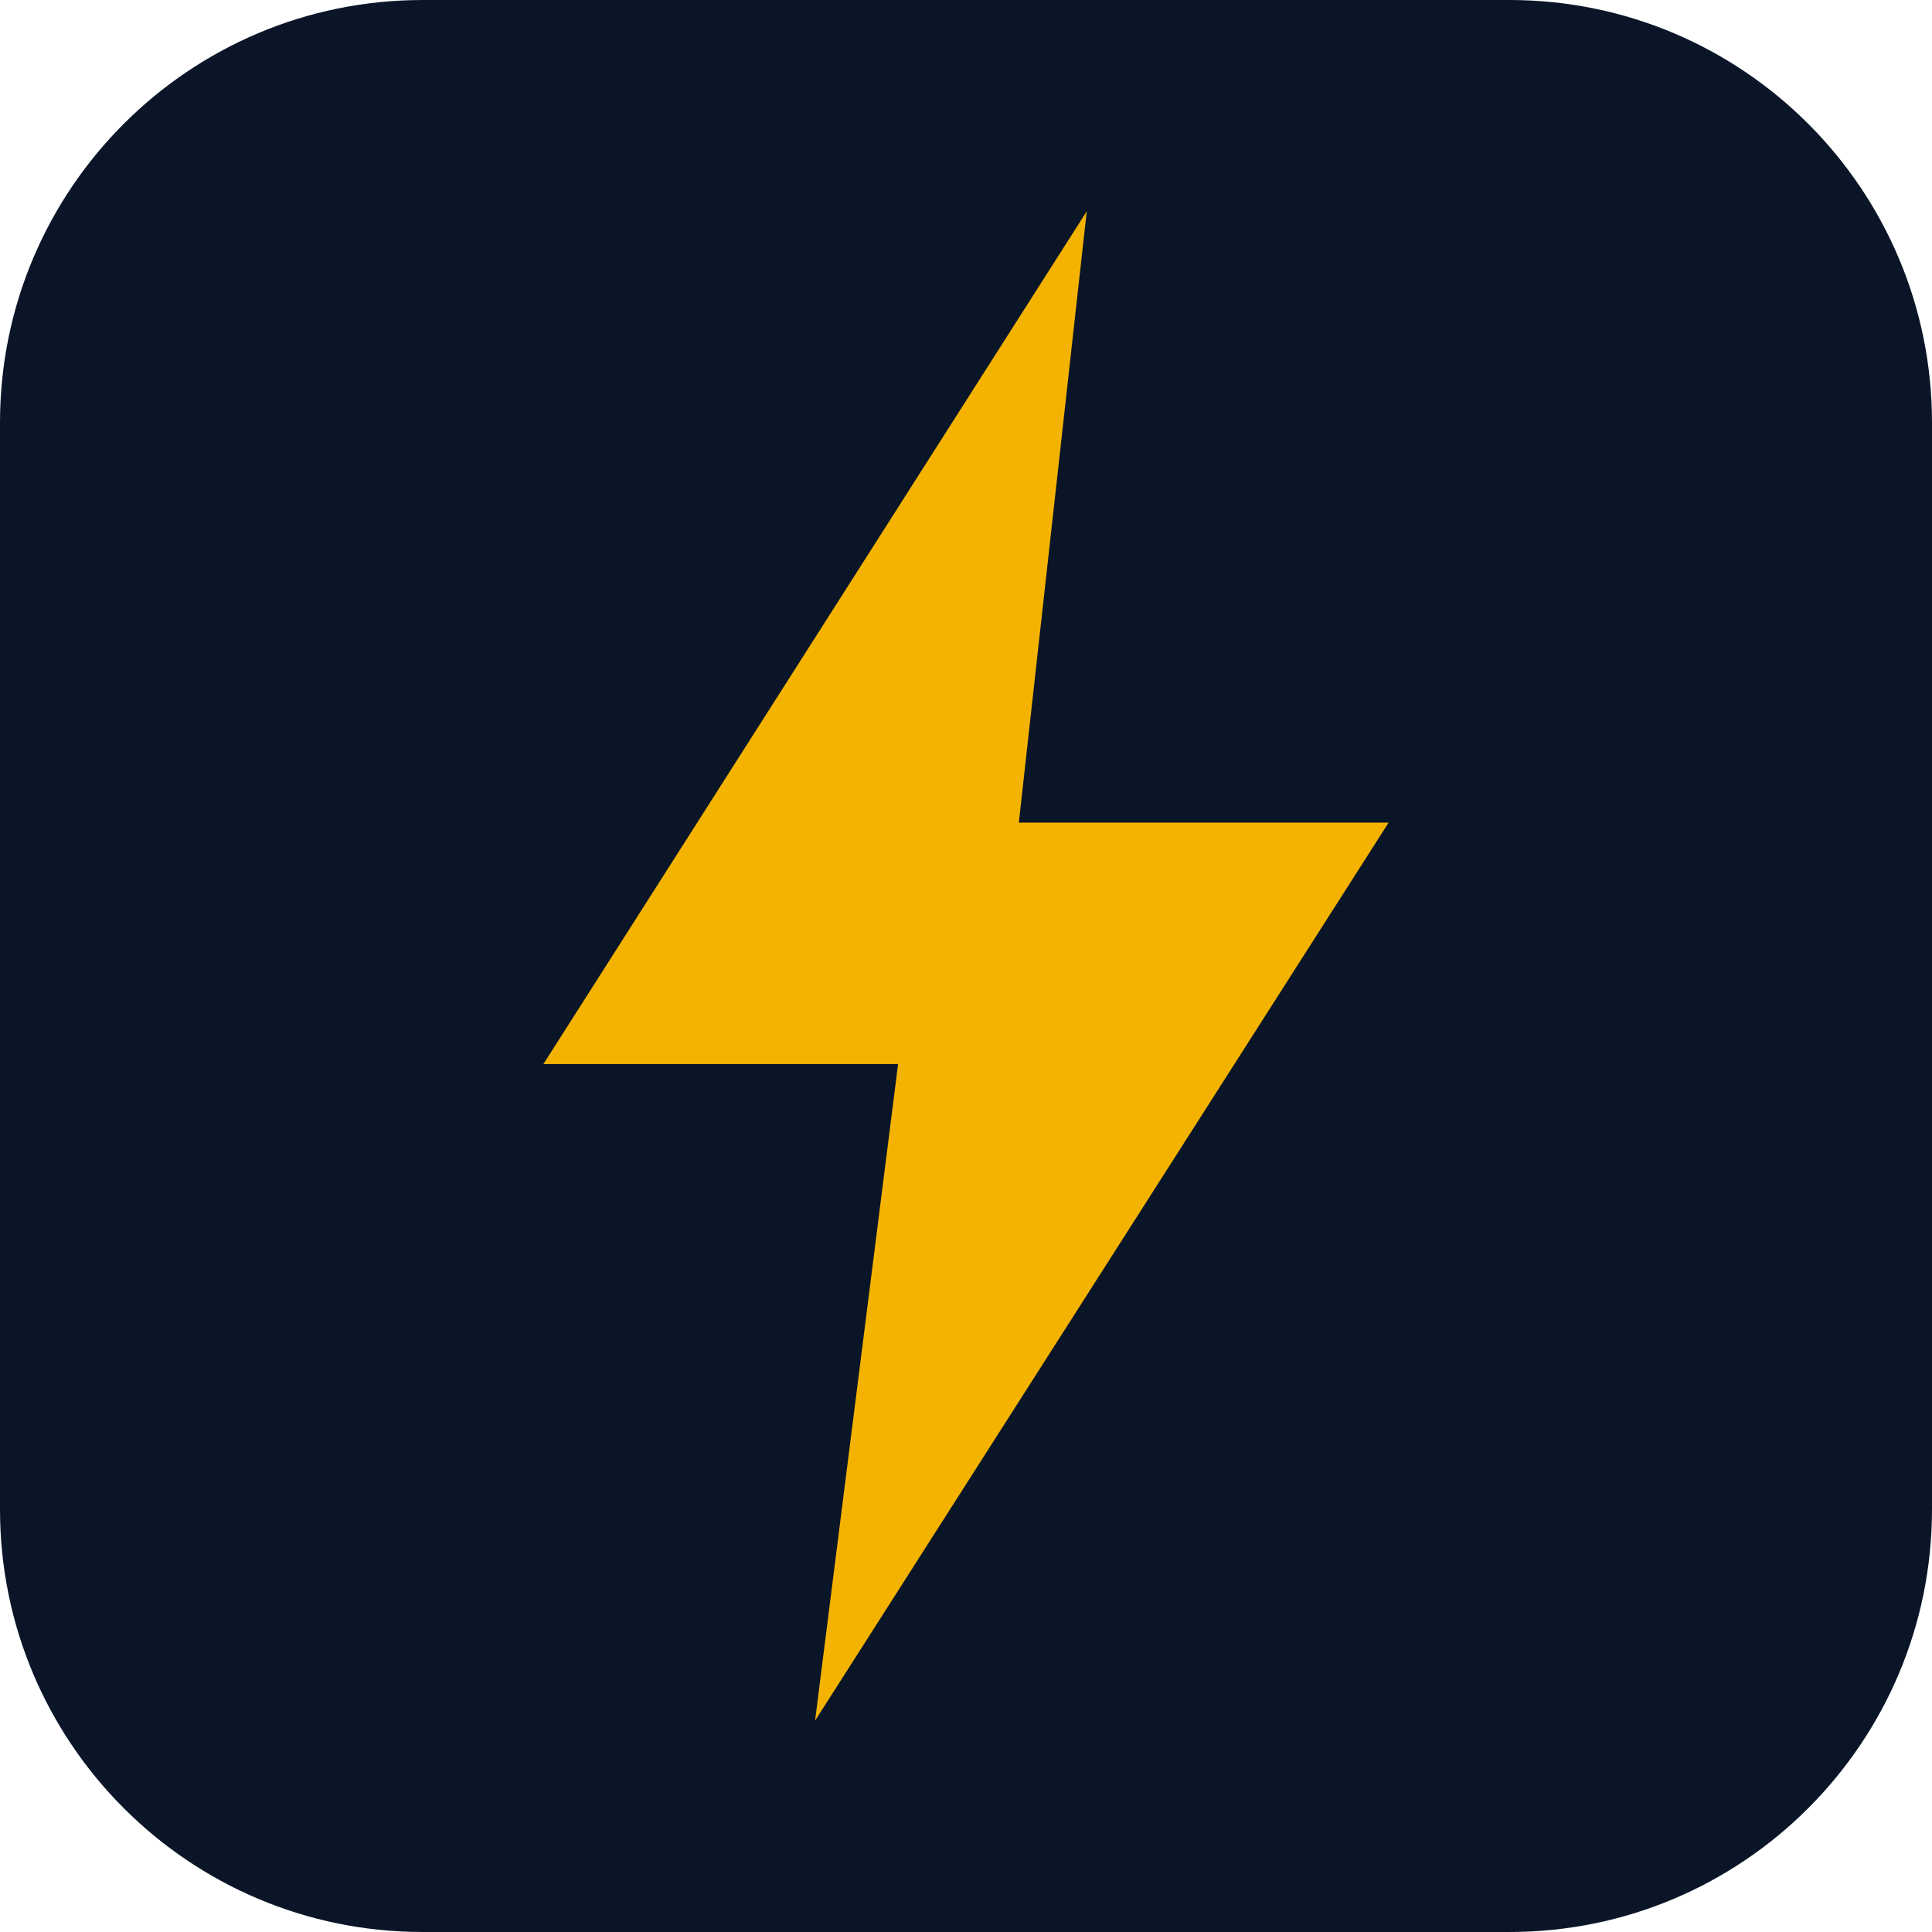
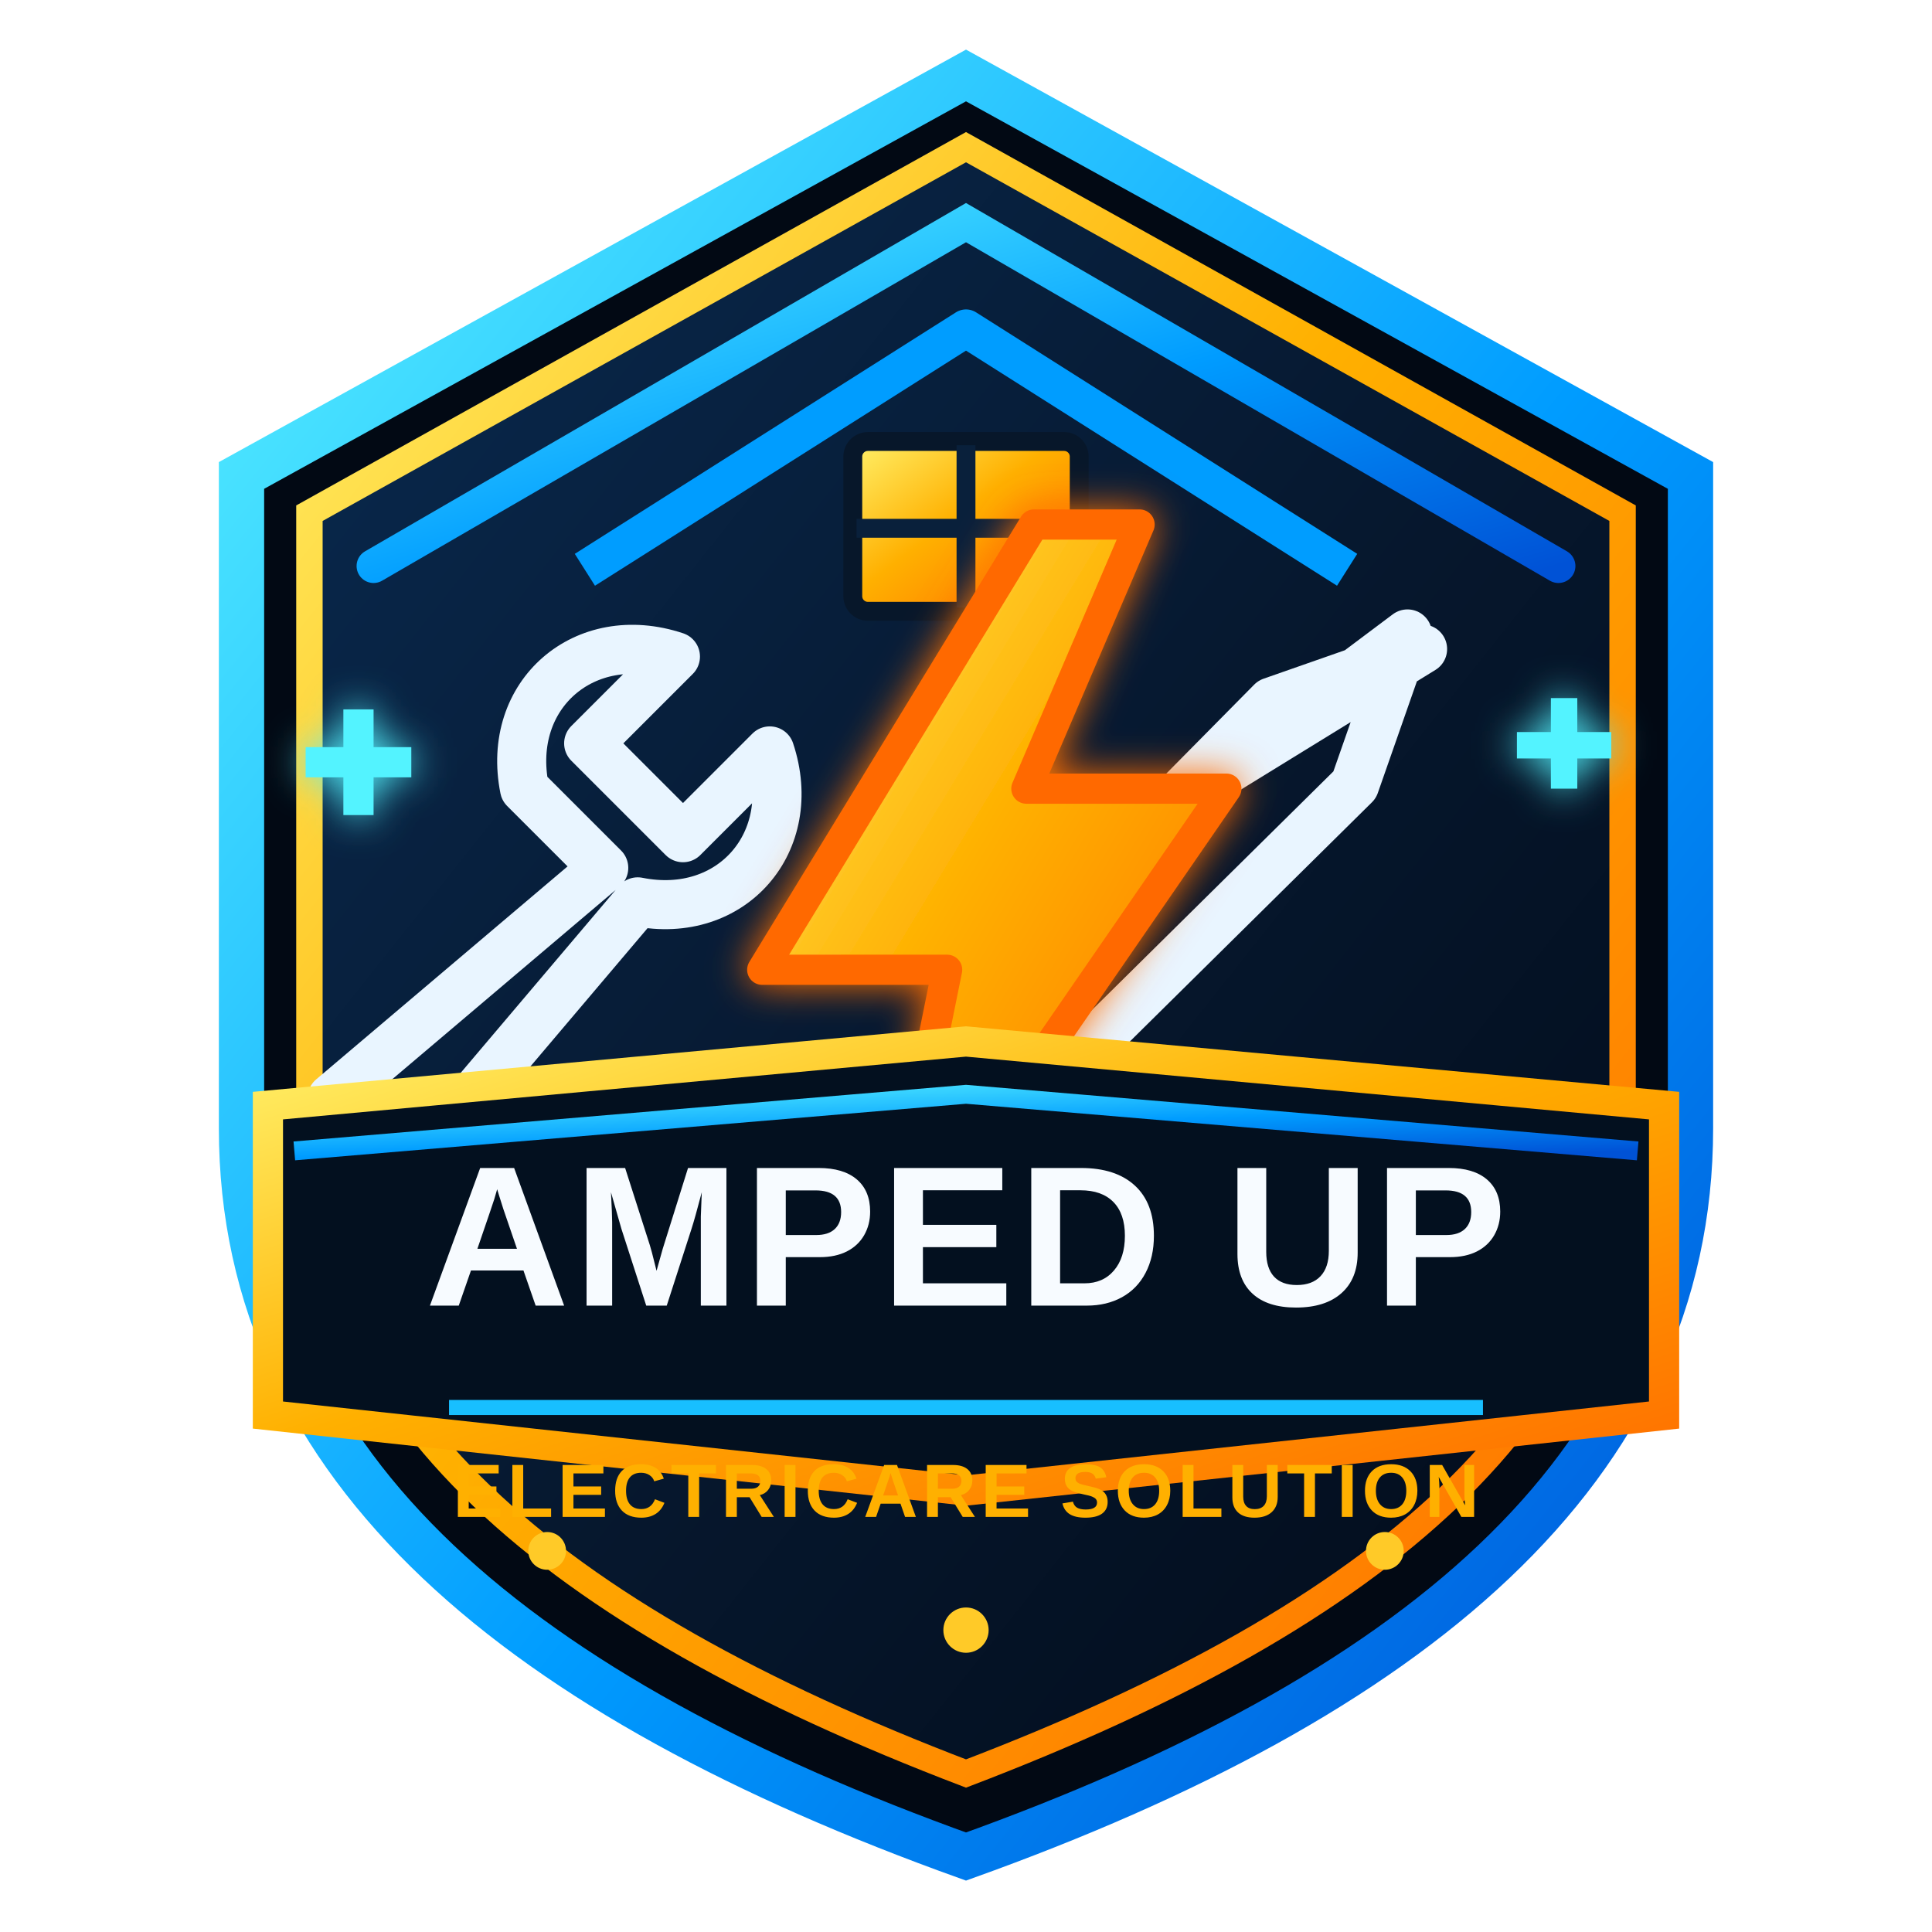
- <svg xmlns="http://www.w3.org/2000/svg" viewBox="0 0 512 512">
-   <rect width="512" height="512" rx="112" fill="#0A1628" />
-   <path d="M288 56 144 282h94l-22 174 152-238h-98l18-162Z" fill="#F5B301" />
+ <svg xmlns="http://www.w3.org/2000/svg" viewBox="0 0 512 512" role="img" aria-labelledby="title desc">
+   <defs>
+     <linearGradient id="shield" x1="0" y1="0" x2="1" y2="1">
+       <stop stop-color="#092a50" />
+       <stop offset=".55" stop-color="#06172d" />
+       <stop offset="1" stop-color="#020b19" />
+     </linearGradient>
+     <linearGradient id="gold" x1="0" y1="0" x2="1" y2="1">
+       <stop stop-color="#fff16a" />
+       <stop offset=".45" stop-color="#ffb000" />
+       <stop offset="1" stop-color="#ff6d00" />
+     </linearGradient>
+     <linearGradient id="blue" x1="0" y1="0" x2="1" y2="1">
+       <stop stop-color="#59f2ff" />
+       <stop offset=".55" stop-color="#009cff" />
+       <stop offset="1" stop-color="#0052d6" />
+     </linearGradient>
+     <filter id="glow" x="-40%" y="-40%" width="180%" height="180%">
+       <feGaussianBlur stdDeviation="5" result="blur" />
+       <feMerge>
+         <feMergeNode in="blur" />
+         <feMergeNode in="SourceGraphic" />
+       </feMerge>
+     </filter>
+   </defs>
+   <path d="M256 20 448 126v173c0 91-75 151-192 193C139 450 64 390 64 299V126L256 20Z" fill="#020914" stroke="url(#blue)" stroke-width="12" />
+   <path d="M256 39 430 136v160c0 78-64 132-174 174C146 428 82 374 82 296V136L256 39Z" fill="url(#shield)" stroke="url(#gold)" stroke-width="7" />
+   <path d="M99 150 256 59l157 91" fill="none" stroke="url(#blue)" stroke-width="9" stroke-linecap="round" />
+   <path d="m155 151 101-64 101 64" fill="none" stroke="#009dff" stroke-width="10" stroke-linejoin="round" />
+   <rect x="226" y="117" width="60" height="45" rx="4" fill="url(#gold)" stroke="#07172a" stroke-width="5" />
+   <path d="M256 118v43m-29-21h58" stroke="#09203b" stroke-width="5" />
+   <g fill="none" stroke="#e9f5ff" stroke-width="13" stroke-linecap="round" stroke-linejoin="round">
+     <path d="M139 209c-5-25 16-43 40-35l-23 23 25 25 23-23c8 24-10 45-35 40l-61 72-20-20 72-61Z" />
+     <path d="m325 204 48-36-14 40-84 83-21-21 83-84 40-14Z" />
+   </g>
+   <path d="m274 139-72 118h49l-17 84 91-132h-53l30-70Z" fill="url(#gold)" stroke="#ff6900" stroke-width="8" stroke-linejoin="round" filter="url(#glow)" />
+   <path d="M71 293 256 276l185 17v82l-185 20L71 375Z" fill="#03101f" stroke="url(#gold)" stroke-width="8" />
+   <path d="M78 305 256 290l178 15" fill="none" stroke="url(#blue)" stroke-width="5" />
+   <text x="256" y="346" text-anchor="middle" fill="#f7fbff" font-family="Arial, sans-serif" font-size="53" font-weight="900" letter-spacing="1">AMPED UP</text>
+   <path d="M119 373h274" stroke="#18bfff" stroke-width="4" />
+   <text x="256" y="402" text-anchor="middle" fill="#ffb000" font-family="Arial, sans-serif" font-size="20" font-weight="900" letter-spacing="1.1">ELECTRICARE SOLUTION</text>
+   <g fill="#53f3ff" filter="url(#glow)">
+     <path d="M91 188h8v28h-8zM81 198h28v8H81z" />
+     <path d="M411 185h7v24h-7zM402 194h25v7h-25z" />
+   </g>
+   <g fill="#ffca28">
+     <circle cx="145" cy="411" r="5" />
+     <circle cx="367" cy="411" r="5" />
+     <circle cx="256" cy="432" r="6" />
+   </g>
</svg>
